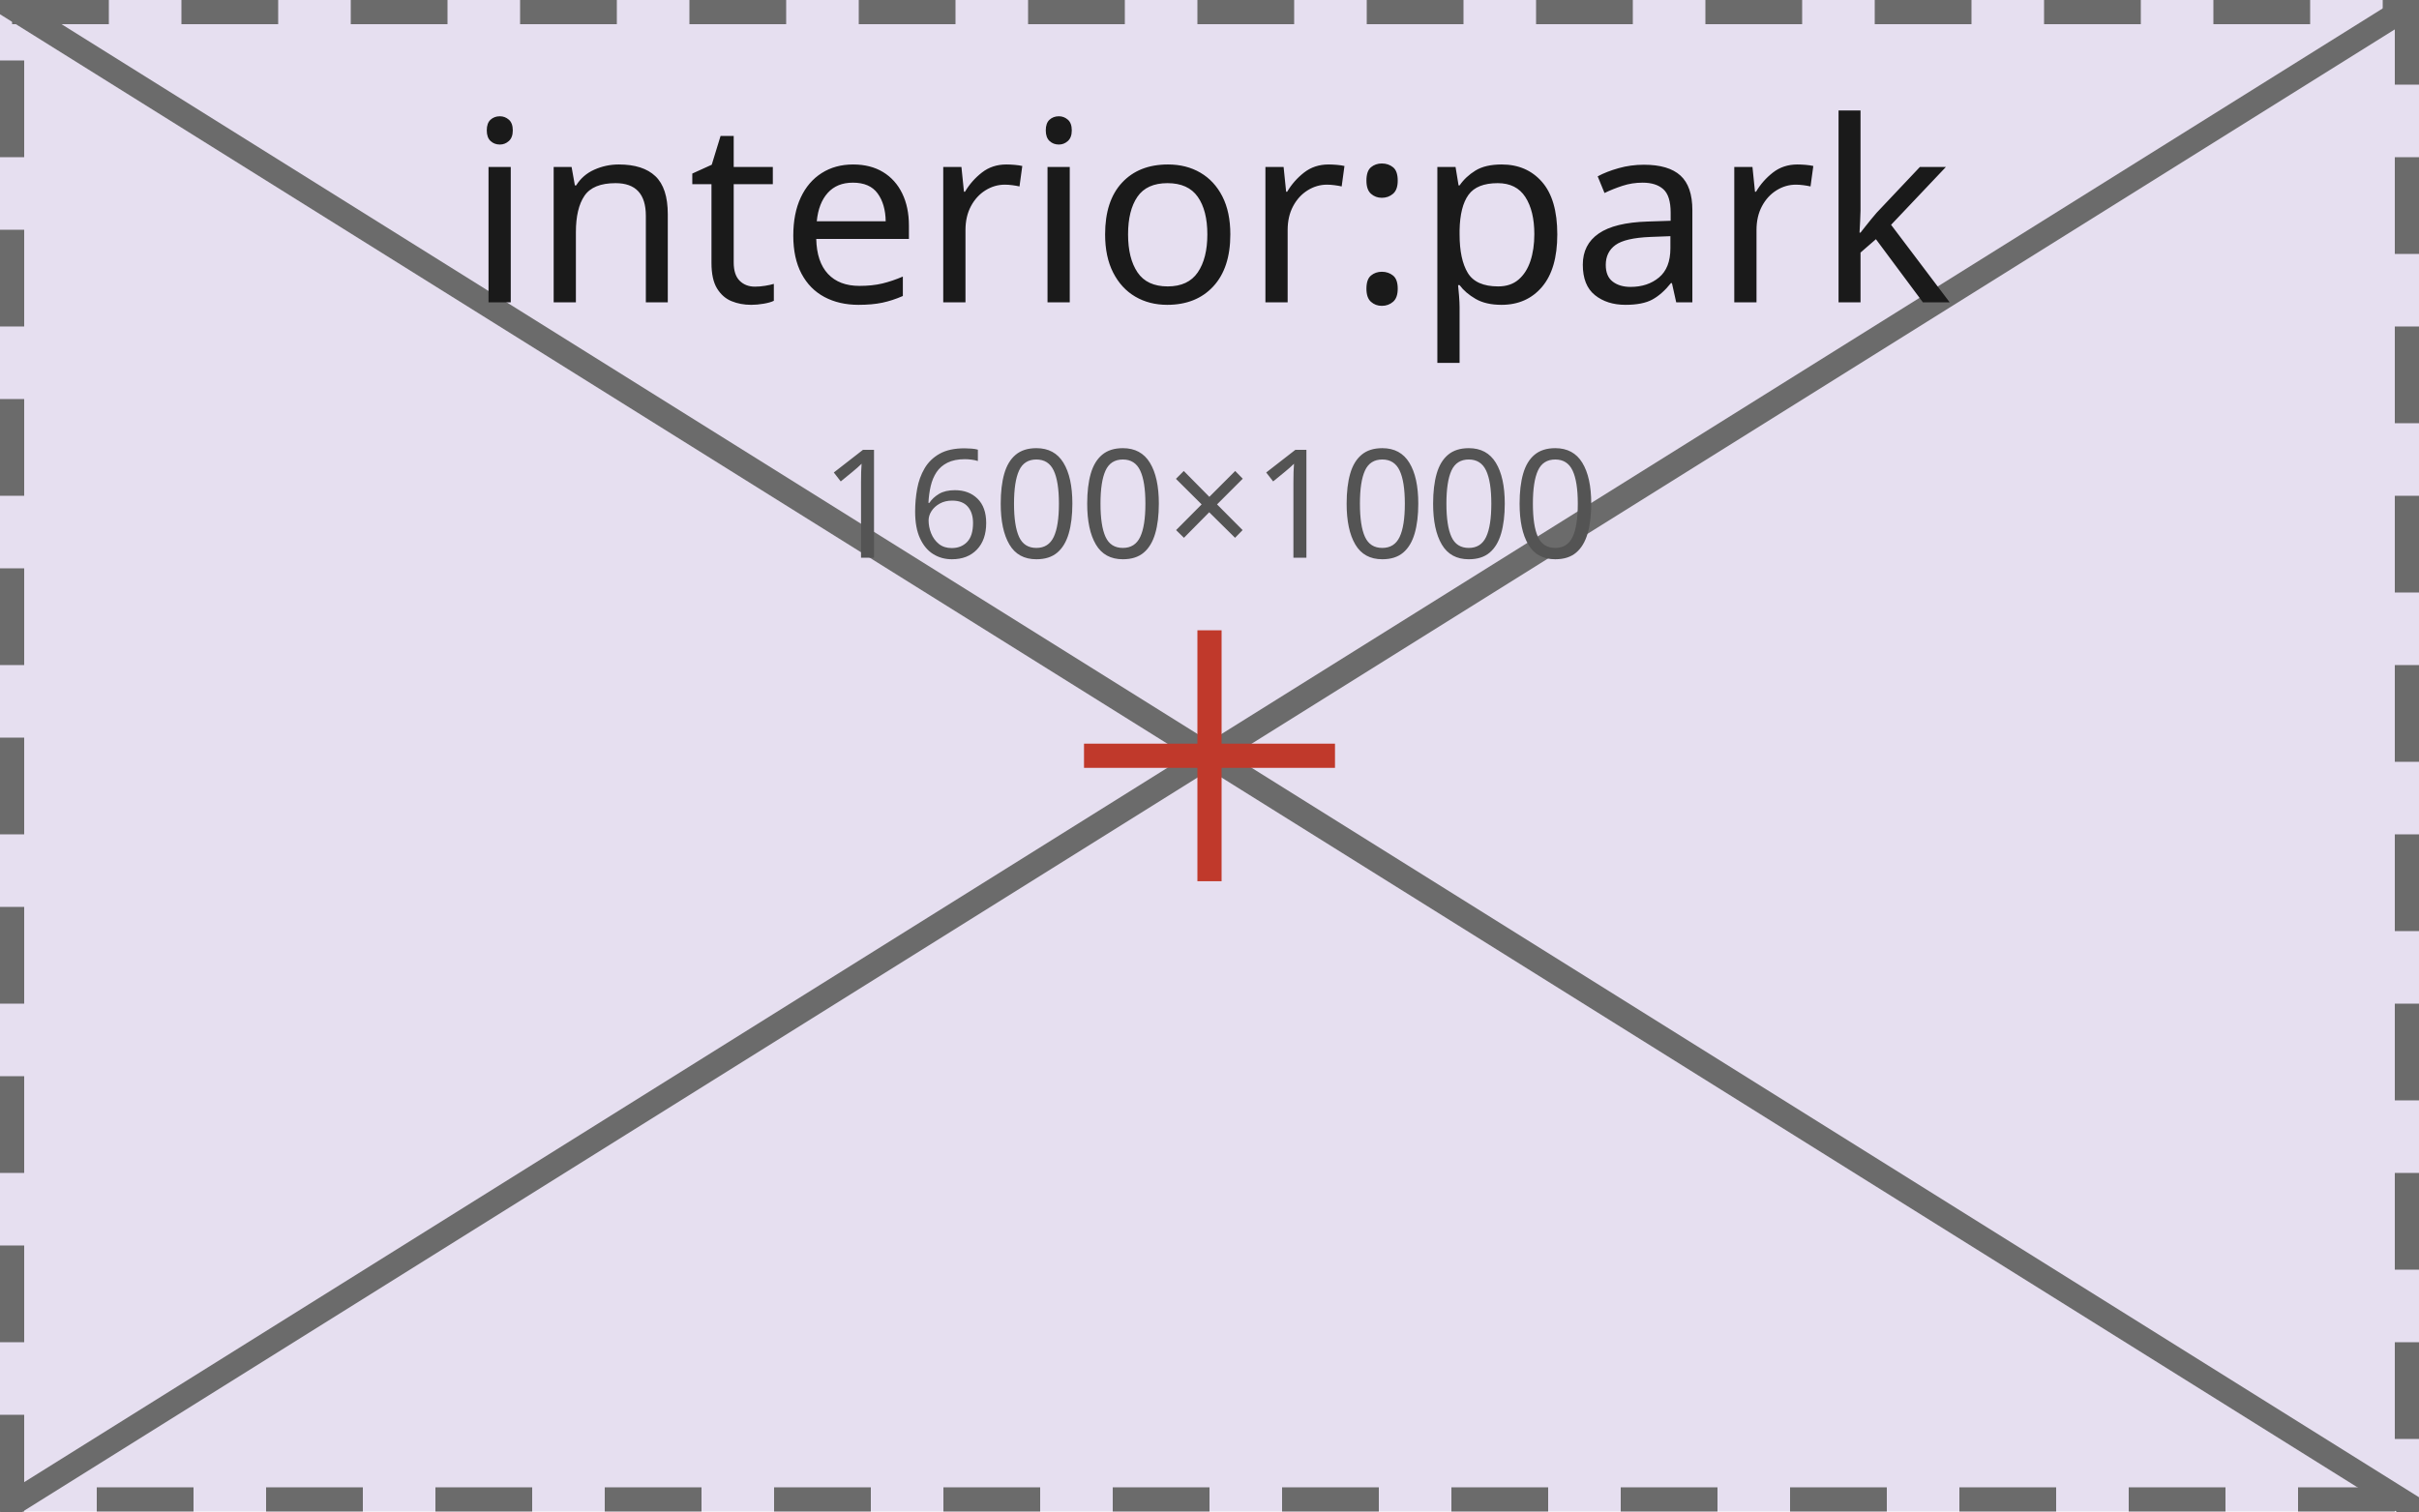
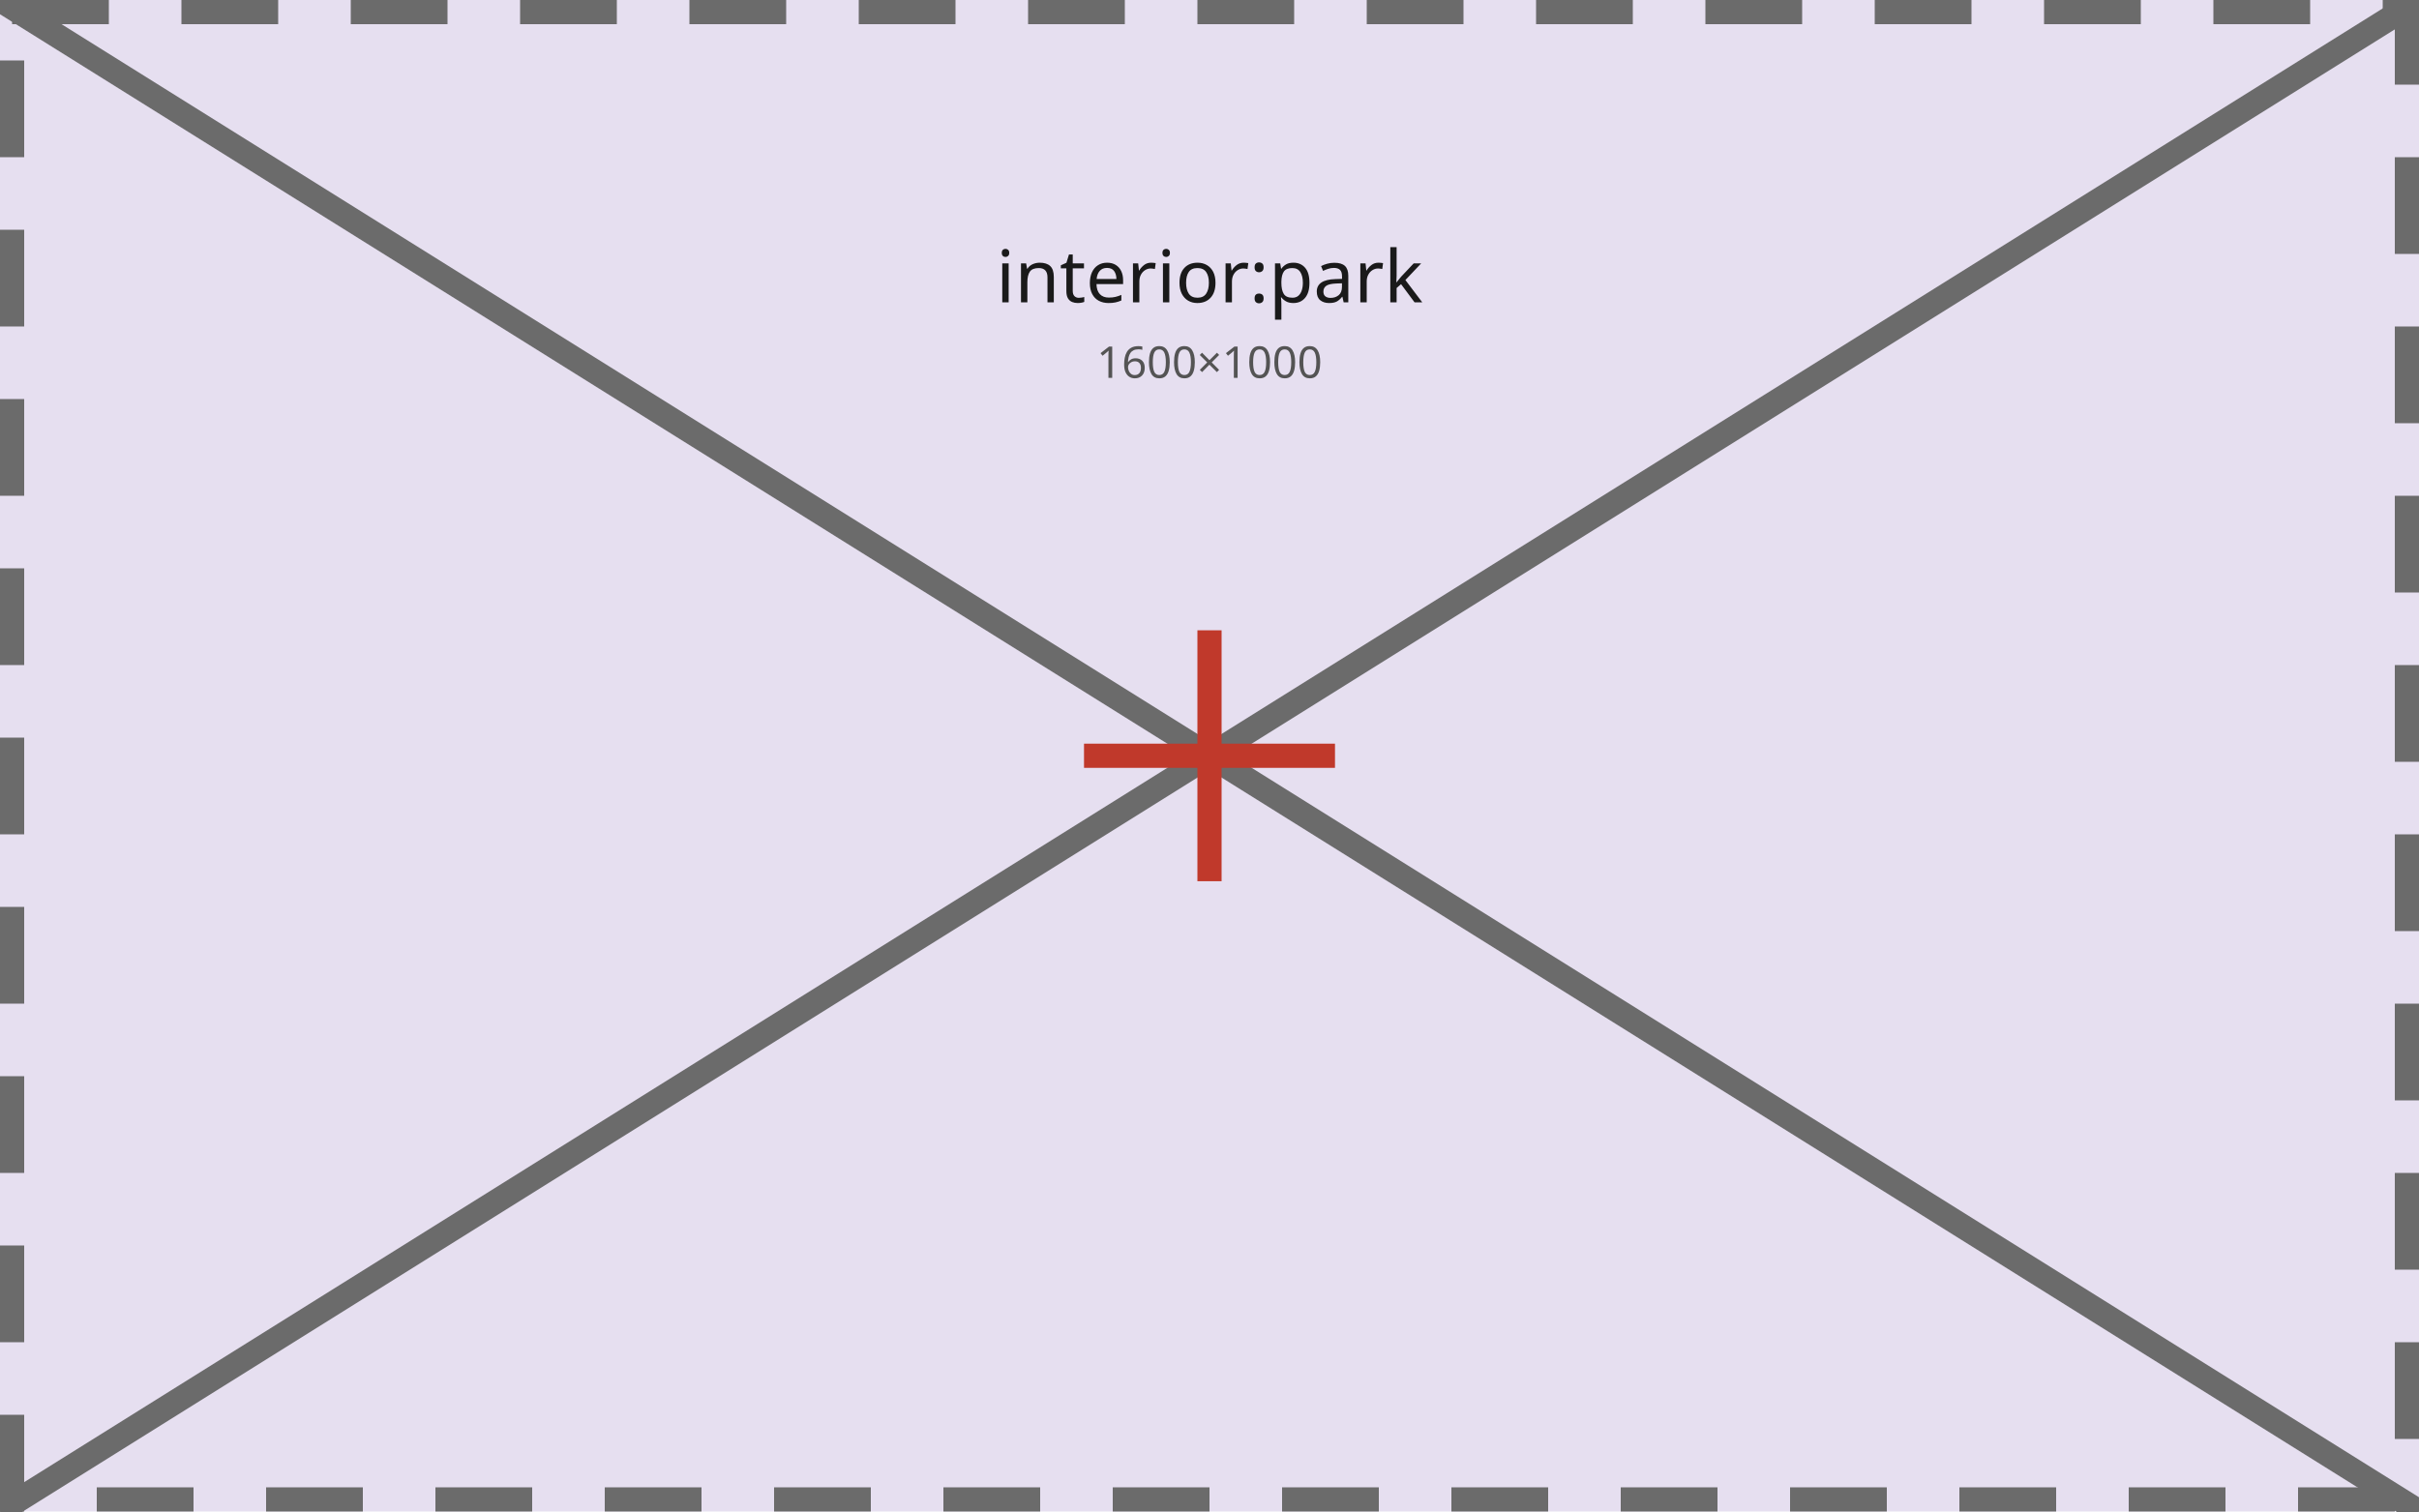
<svg xmlns="http://www.w3.org/2000/svg" viewBox="0 0 1600 1000" width="1600" height="1000">
  <rect x="0" y="0" width="1600" height="1000" fill="#e6dff0" />
  <g fill="none" stroke="#6b6b6b" stroke-width="16">
    <rect x="8" y="8" width="1584" height="984" stroke-dasharray="64 48" />
    <line x1="0" y1="0" x2="1600" y2="1000" />
    <line x1="1600" y1="0" x2="0" y2="1000" />
  </g>
  <g stroke="#c0392b" stroke-width="16">
    <line x1="717" y1="500" x2="883" y2="500" />
    <line x1="800" y1="417" x2="800" y2="583" />
  </g>
-   <text x="800" y="200" text-anchor="middle" font-family="sans-serif" font-size="167" fill="#1a1a1a">interior:park</text>
-   <text x="800" y="369" text-anchor="middle" font-family="sans-serif" font-size="100" fill="#545454">1600×1000</text>
+   <text x="800" y="200" text-anchor="middle" font-family="sans-serif" font-size="48" fill="#1a1a1a">interior:park</text>
+   <text x="800" y="250" text-anchor="middle" font-family="sans-serif" font-size="29" fill="#545454">1600×1000</text>
</svg>
